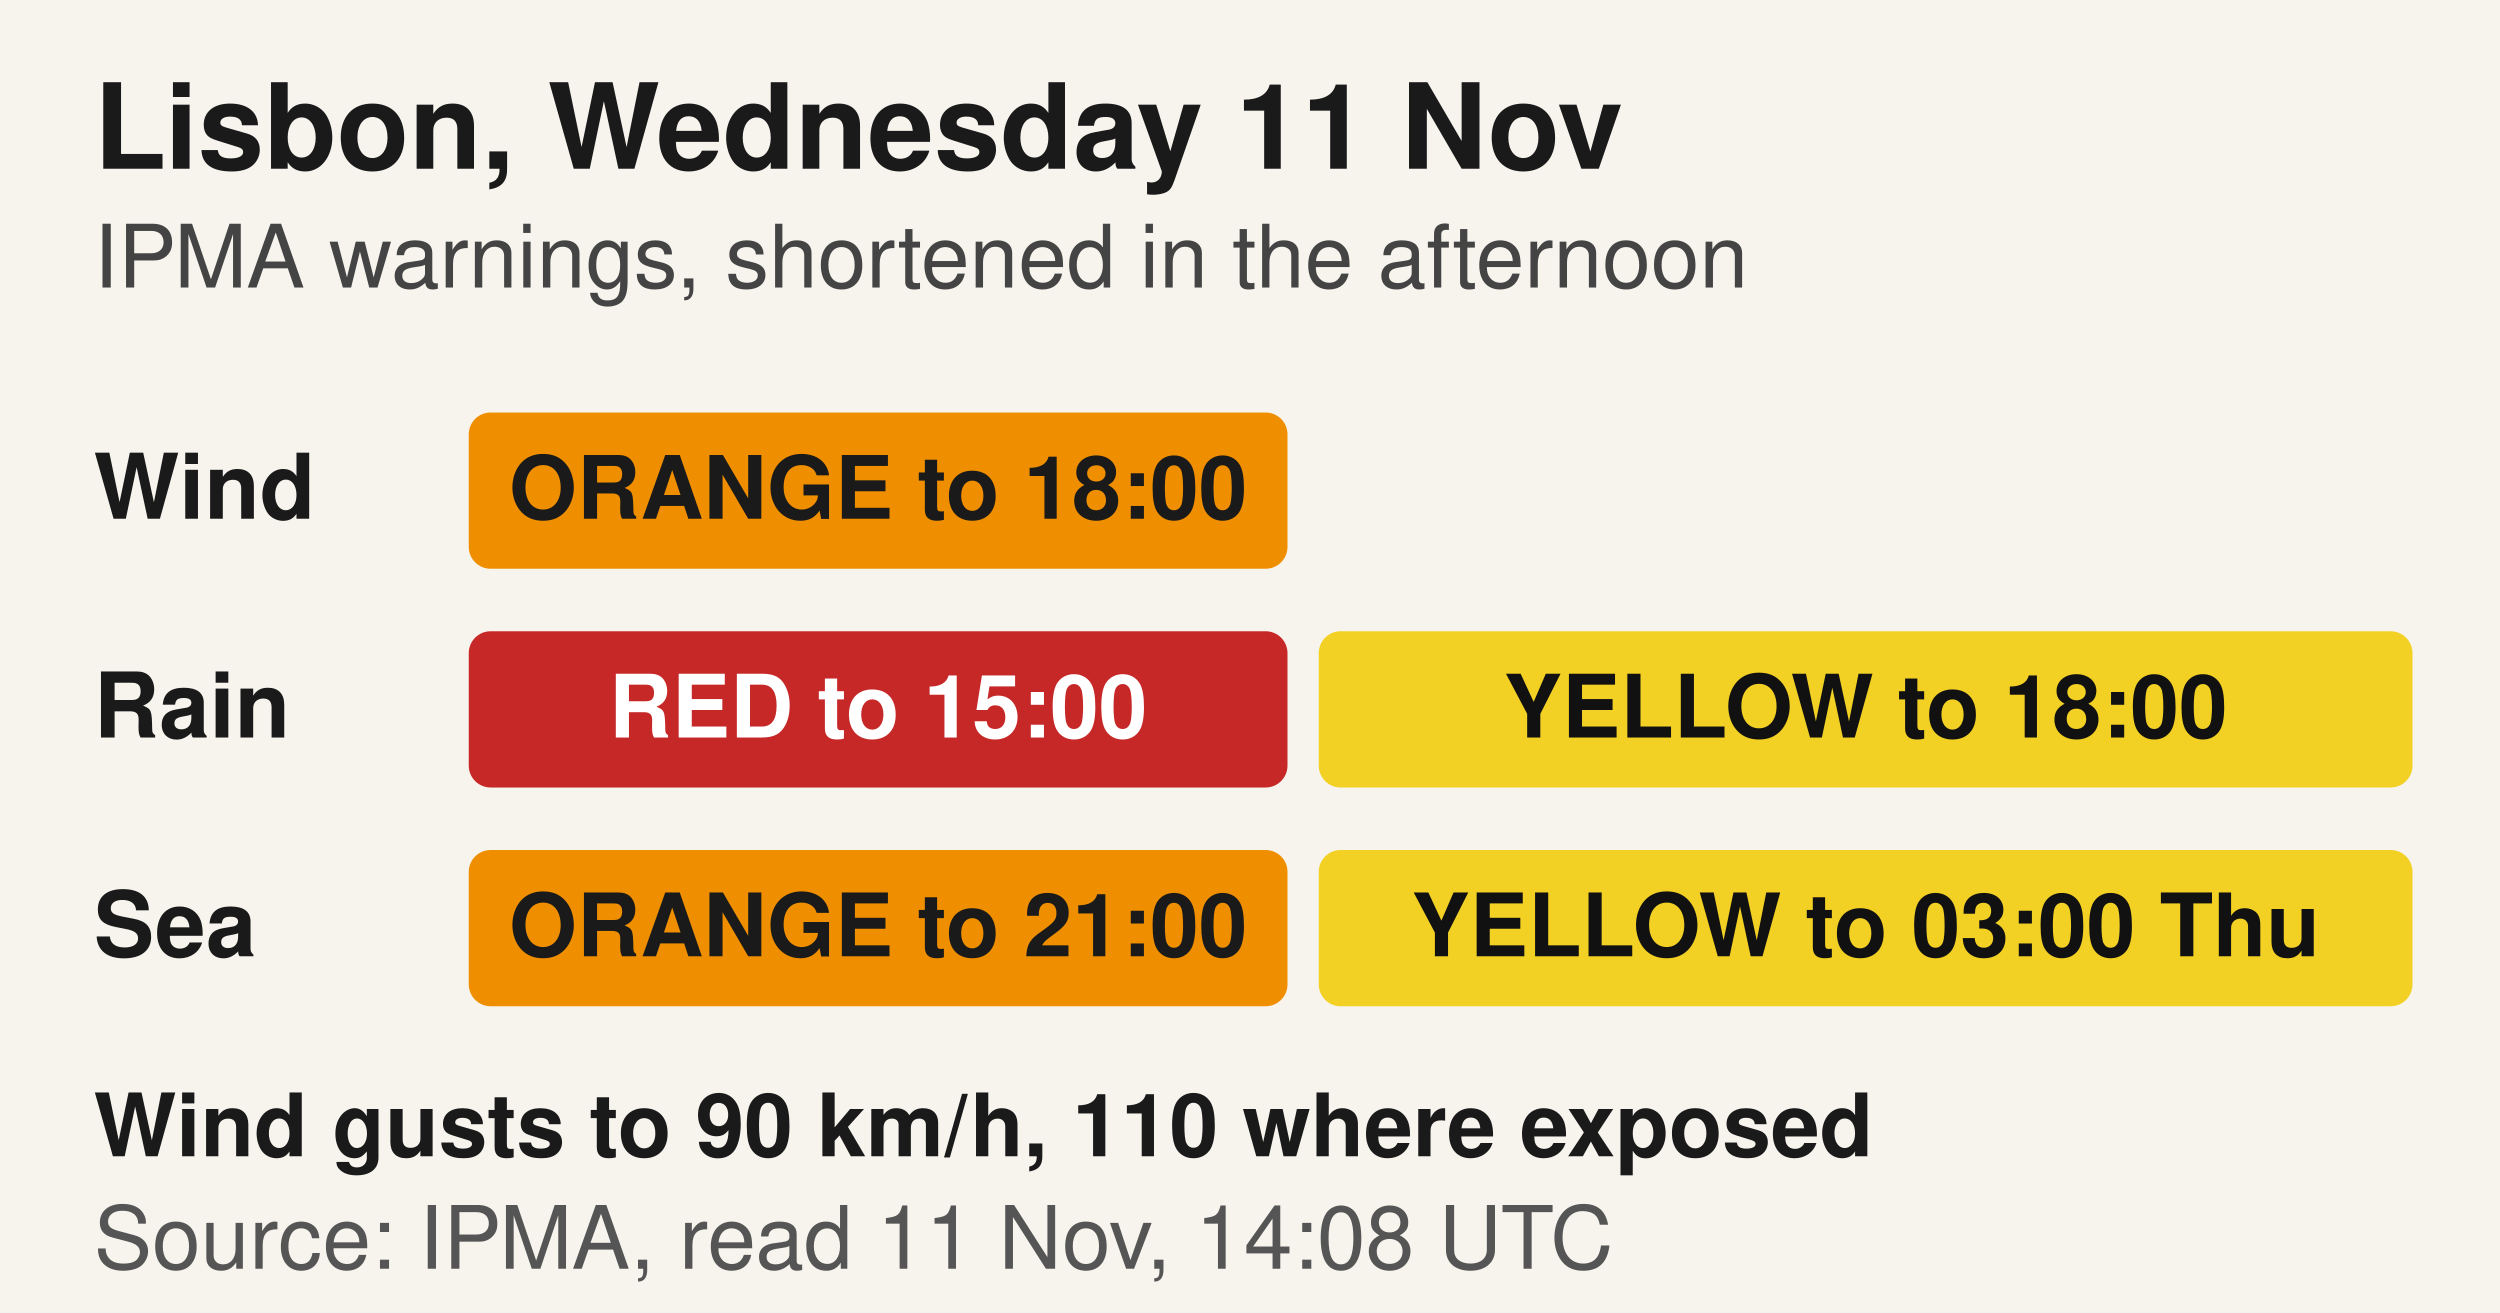
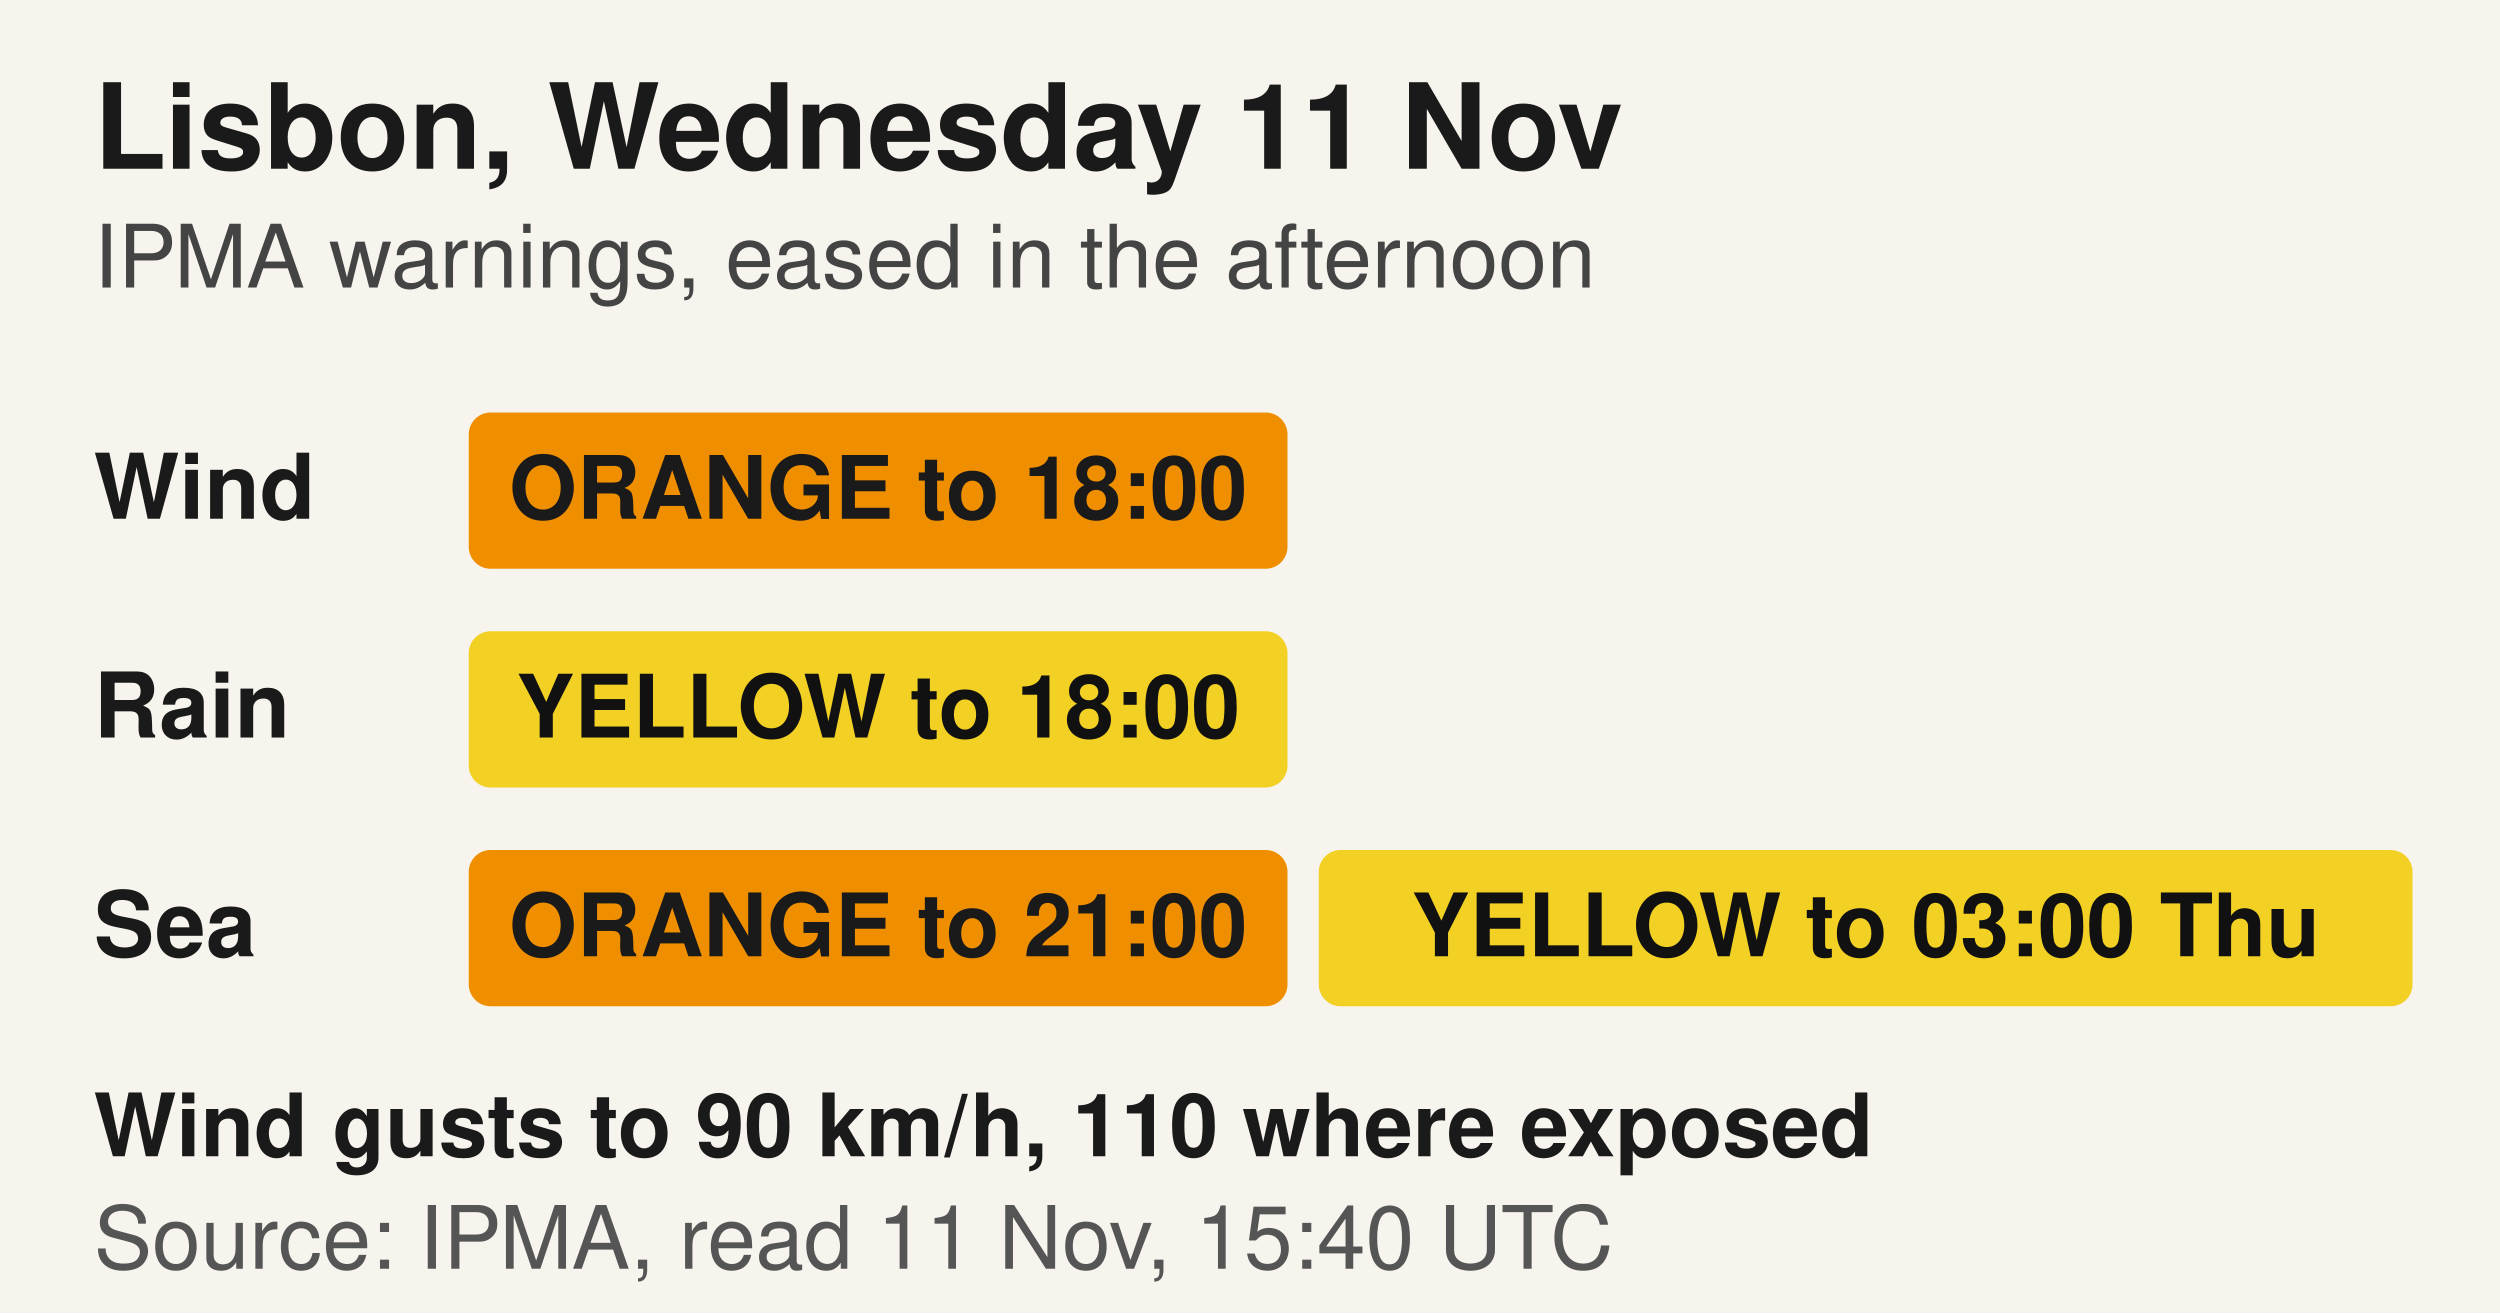
<svg xmlns="http://www.w3.org/2000/svg" viewBox="0 0 800 420" width="800" height="420" role="img" aria-labelledby="t d">
  <rect width="800" height="420" fill="#f7f4ee" />
  <g font-family="Helvetica, Arial, sans-serif">
    <text x="30" y="54" font-size="38" font-weight="700" fill="#1a1a1a">Lisbon, Wednesday 11 Nov</text>
-     <text x="30" y="92" font-size="28" fill="#444">IPMA warnings, shortened in the afternoon</text>
+     <text x="30" y="92" font-size="28" fill="#444">IPMA warnings, eased in the afternoon</text>
    <text x="30" y="166" font-size="29" font-weight="700" fill="#1a1a1a">Wind</text>
    <rect x="150" y="132" width="262" height="50" rx="7" fill="#ef8f00" />
    <text x="281" y="166" text-anchor="middle" font-size="28" font-weight="700" fill="#1a1a1a">ORANGE to 18:00</text>
    <text x="30" y="236" font-size="29" font-weight="700" fill="#1a1a1a">Rain</text>
-     <rect x="150" y="202" width="262" height="50" rx="7" fill="#c62828" />
-     <text x="281" y="236" text-anchor="middle" font-size="28" font-weight="700" fill="#fff">RED to 15:00</text>
-     <rect x="422" y="202" width="350" height="50" rx="7" fill="#f2d024" />
-     <text x="597" y="236" text-anchor="middle" font-size="28" font-weight="700" fill="#111111">YELLOW to 18:00</text>
+     <rect x="150" y="202" width="262" height="50" rx="7" fill="#f2d024" />
+     <text x="281" y="236" text-anchor="middle" font-size="28" font-weight="700" fill="#111111">YELLOW to 18:00</text>
    <text x="30" y="306" font-size="29" font-weight="700" fill="#1a1a1a">Sea</text>
    <rect x="150" y="272" width="262" height="50" rx="7" fill="#ef8f00" />
    <text x="281" y="306" text-anchor="middle" font-size="28" font-weight="700" fill="#1a1a1a">ORANGE to 21:00</text>
    <rect x="422" y="272" width="350" height="50" rx="7" fill="#f2d024" />
    <text x="597" y="306" text-anchor="middle" font-size="28" font-weight="700" fill="#111111">YELLOW to 03:00 Thu</text>
    <text x="30" y="370" font-size="28" font-weight="700" fill="#1a1a1a">Wind gusts to 90 km/h, 110 where exposed</text>
-     <text x="30" y="406" font-size="28" fill="#555">Source: IPMA, read 11 Nov, 14:08 UTC</text>
+     <text x="30" y="406" font-size="28" fill="#555">Source: IPMA, read 11 Nov, 15:40 UTC</text>
  </g>
</svg>
